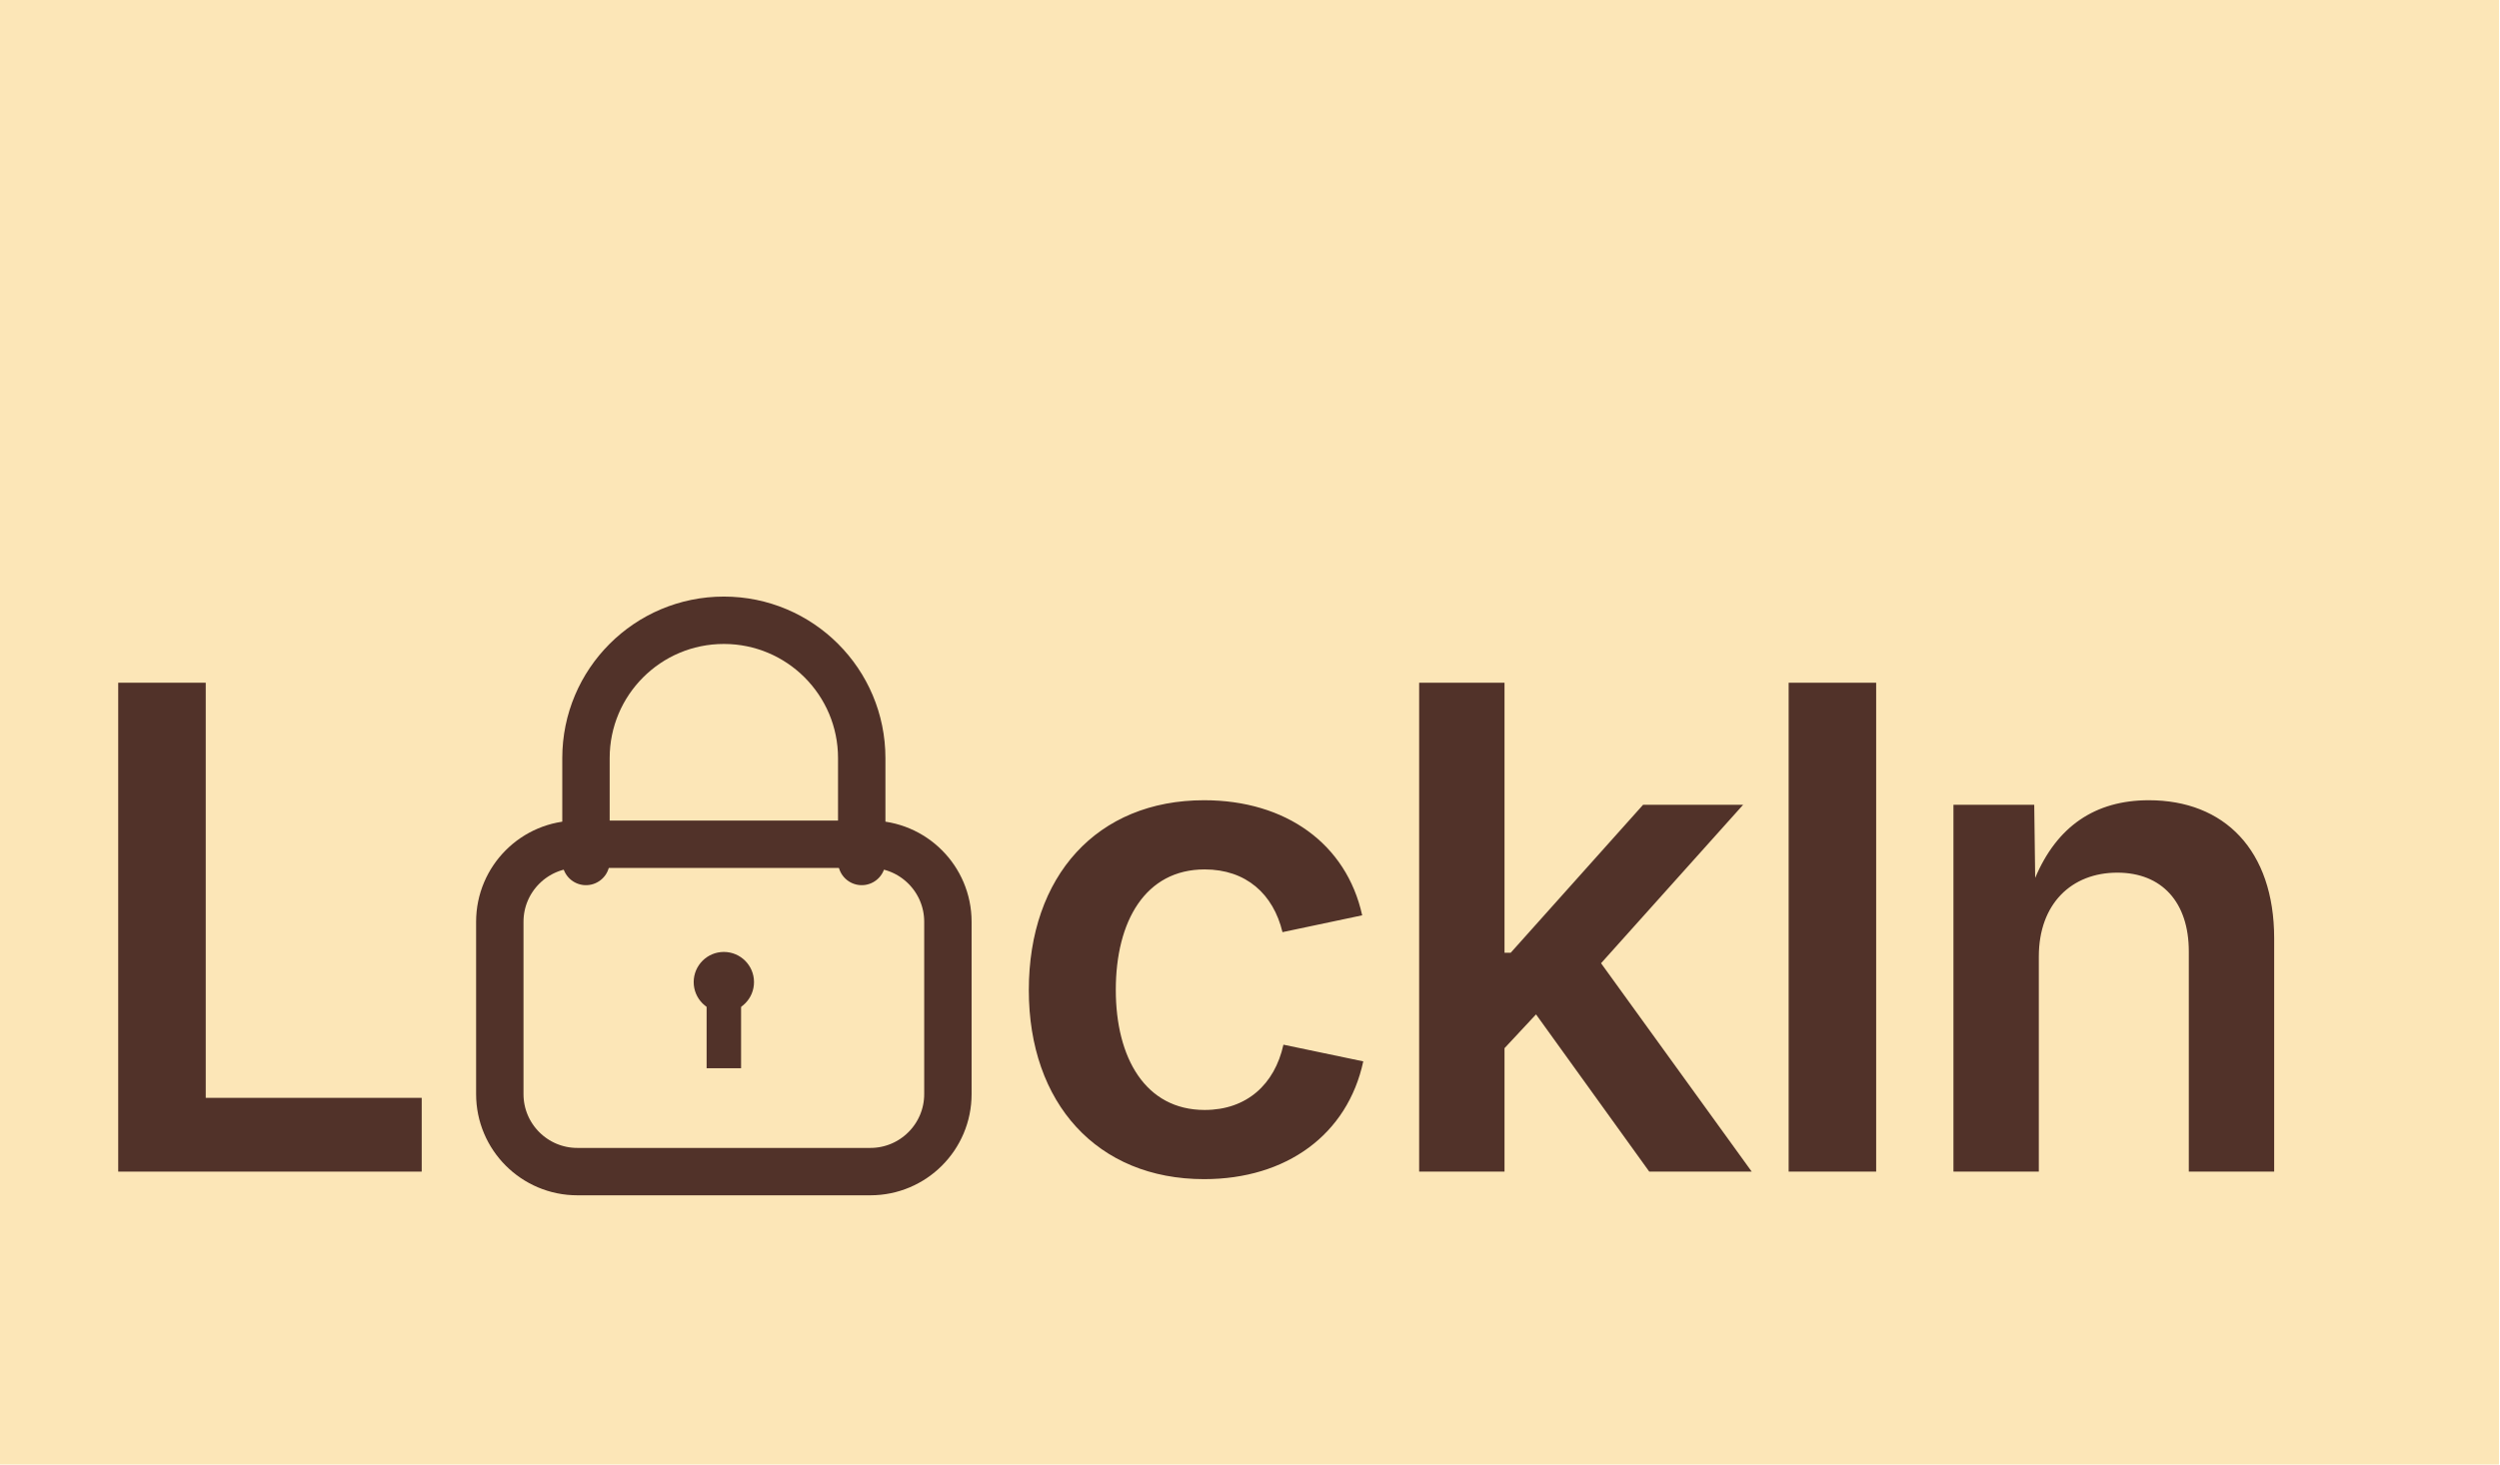
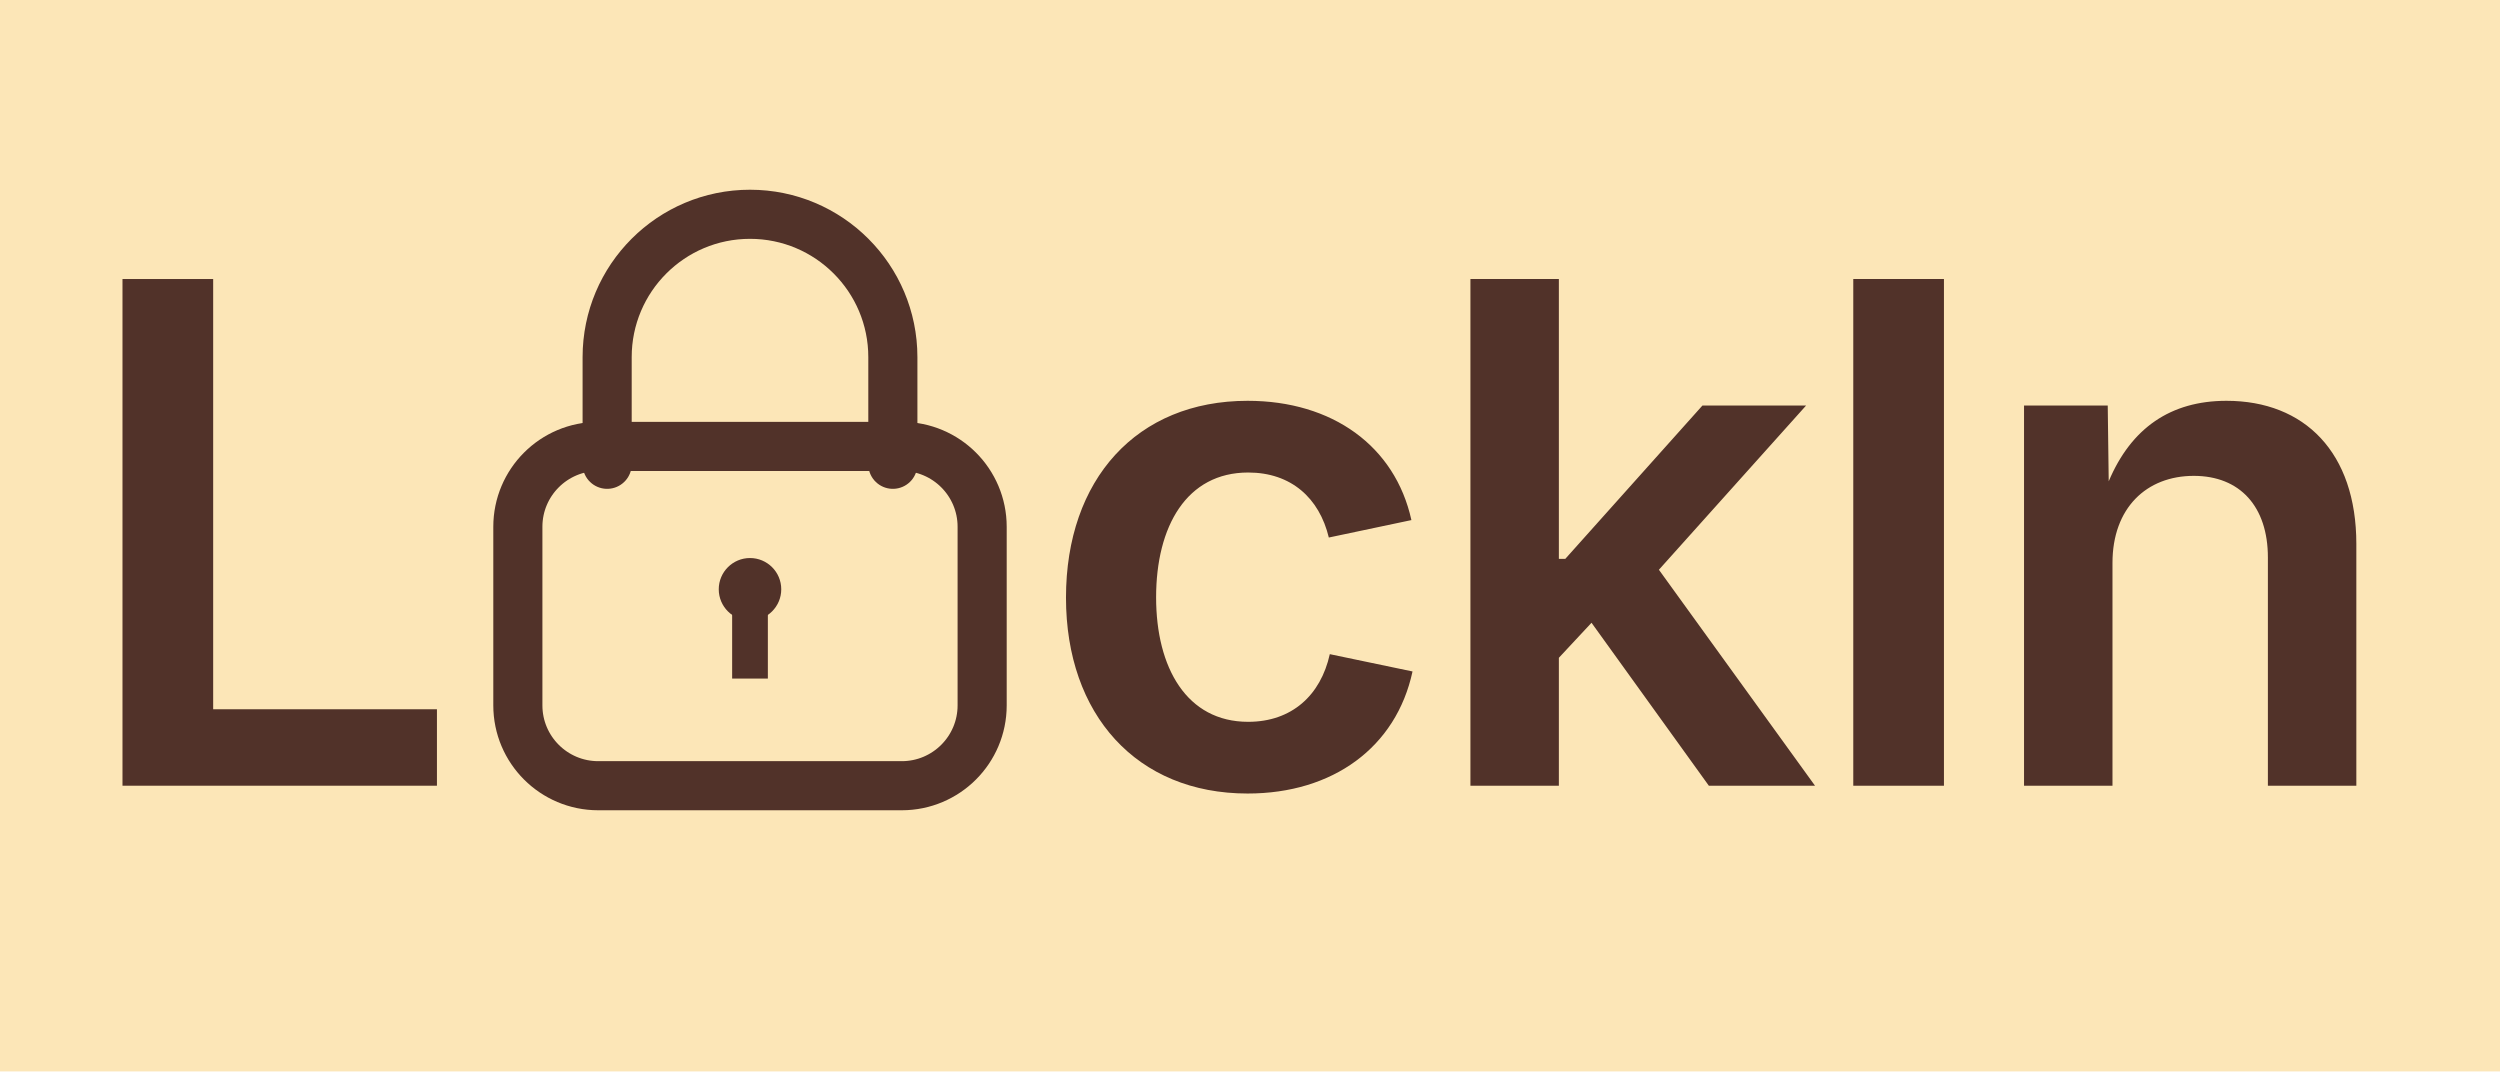
- <svg xmlns="http://www.w3.org/2000/svg" viewBox="0 0 290 170" width="580" height="340" role="img" aria-label="LockIn">
-   <rect width="290" height="170" fill="#FCE6B7" />
-   <g transform="translate(0,10)">
+ <svg xmlns="http://www.w3.org/2000/svg" viewBox="0 0 280 120" width="560" height="240" role="img" aria-label="LockIn">
+   <rect width="280" height="120" fill="#FCE6B7" />
+   <g transform="translate(0,-38)">
    <text x="8" y="126" font-family="Geist, Inter, system-ui, sans-serif" font-weight="600" font-size="78" letter-spacing="-2" fill="#513229">L</text>
    <path d="M 68 90 L 68 78 a 16 16 0 0 1 32 0 L 100 90" fill="none" stroke="#513229" stroke-width="5.5" stroke-linecap="round" />
    <rect x="58" y="88" width="52" height="38" rx="9" fill="none" stroke="#513229" stroke-width="5.5" />
    <circle cx="84" cy="104" r="3.5" fill="#513229" />
    <rect x="82" y="105" width="4" height="9" fill="#513229" />
    <text x="116" y="126" font-family="Geist, Inter, system-ui, sans-serif" font-weight="600" font-size="78" letter-spacing="-2" fill="#513229">ckIn</text>
  </g>
</svg>
